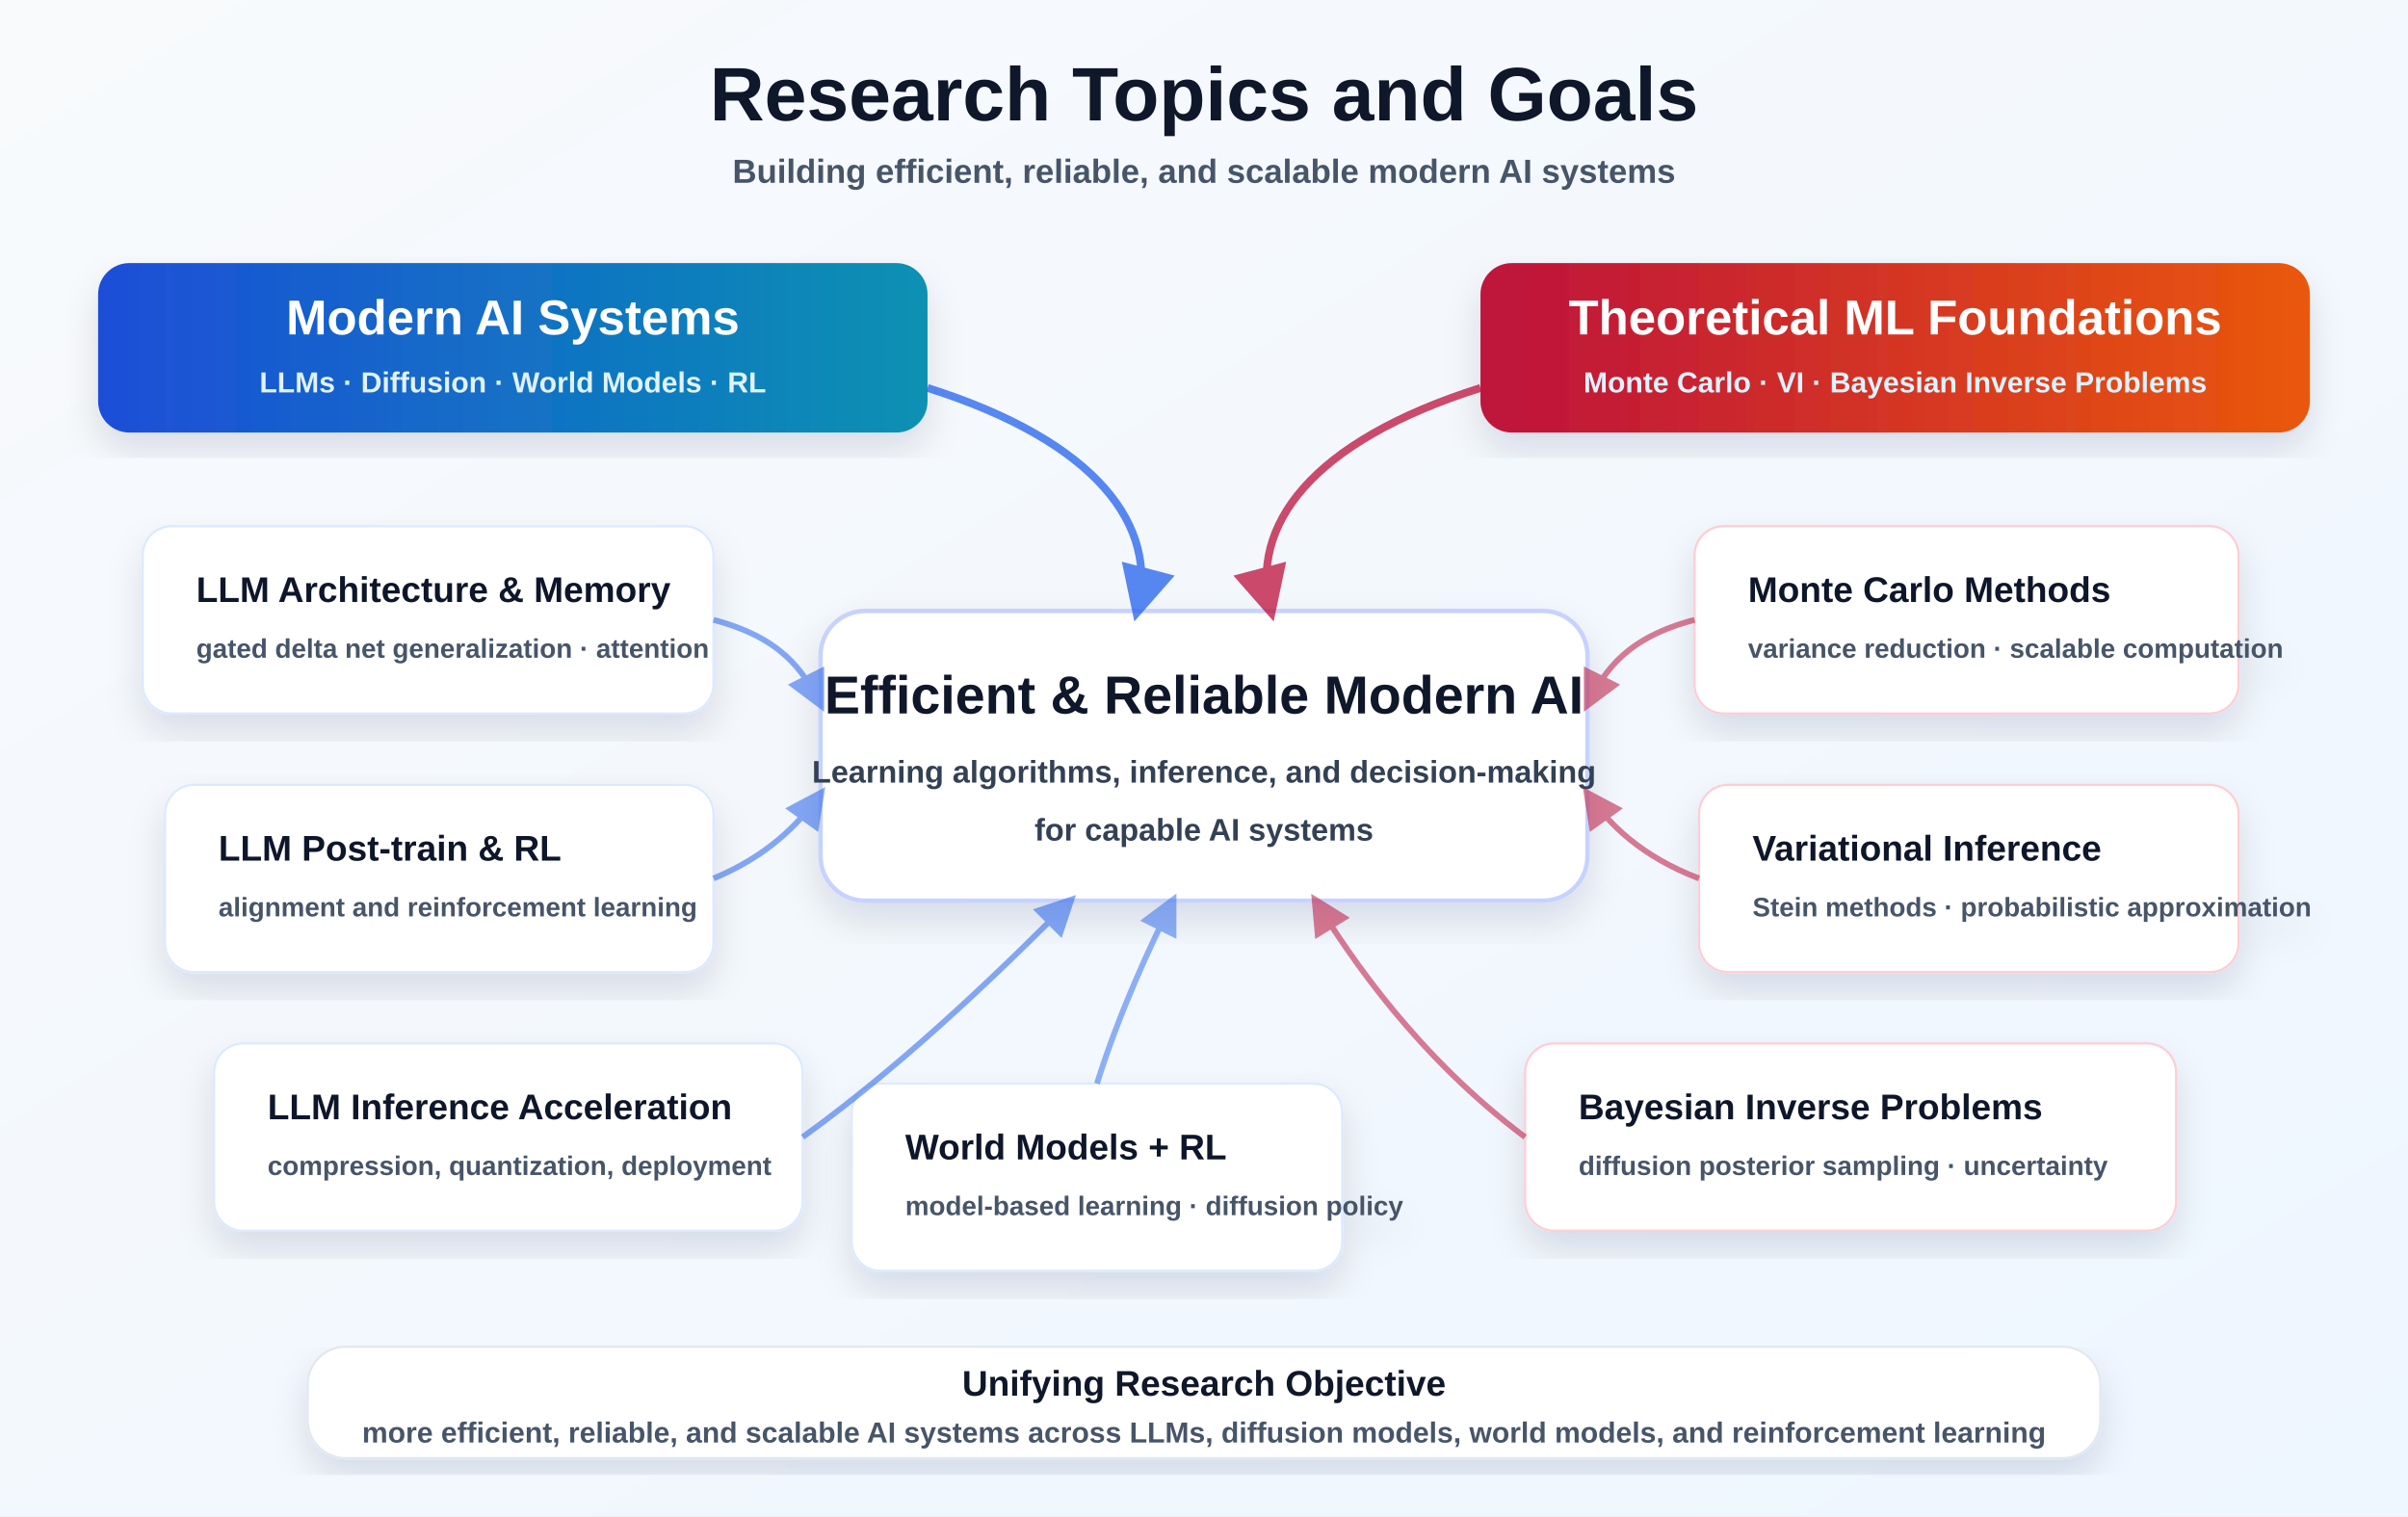
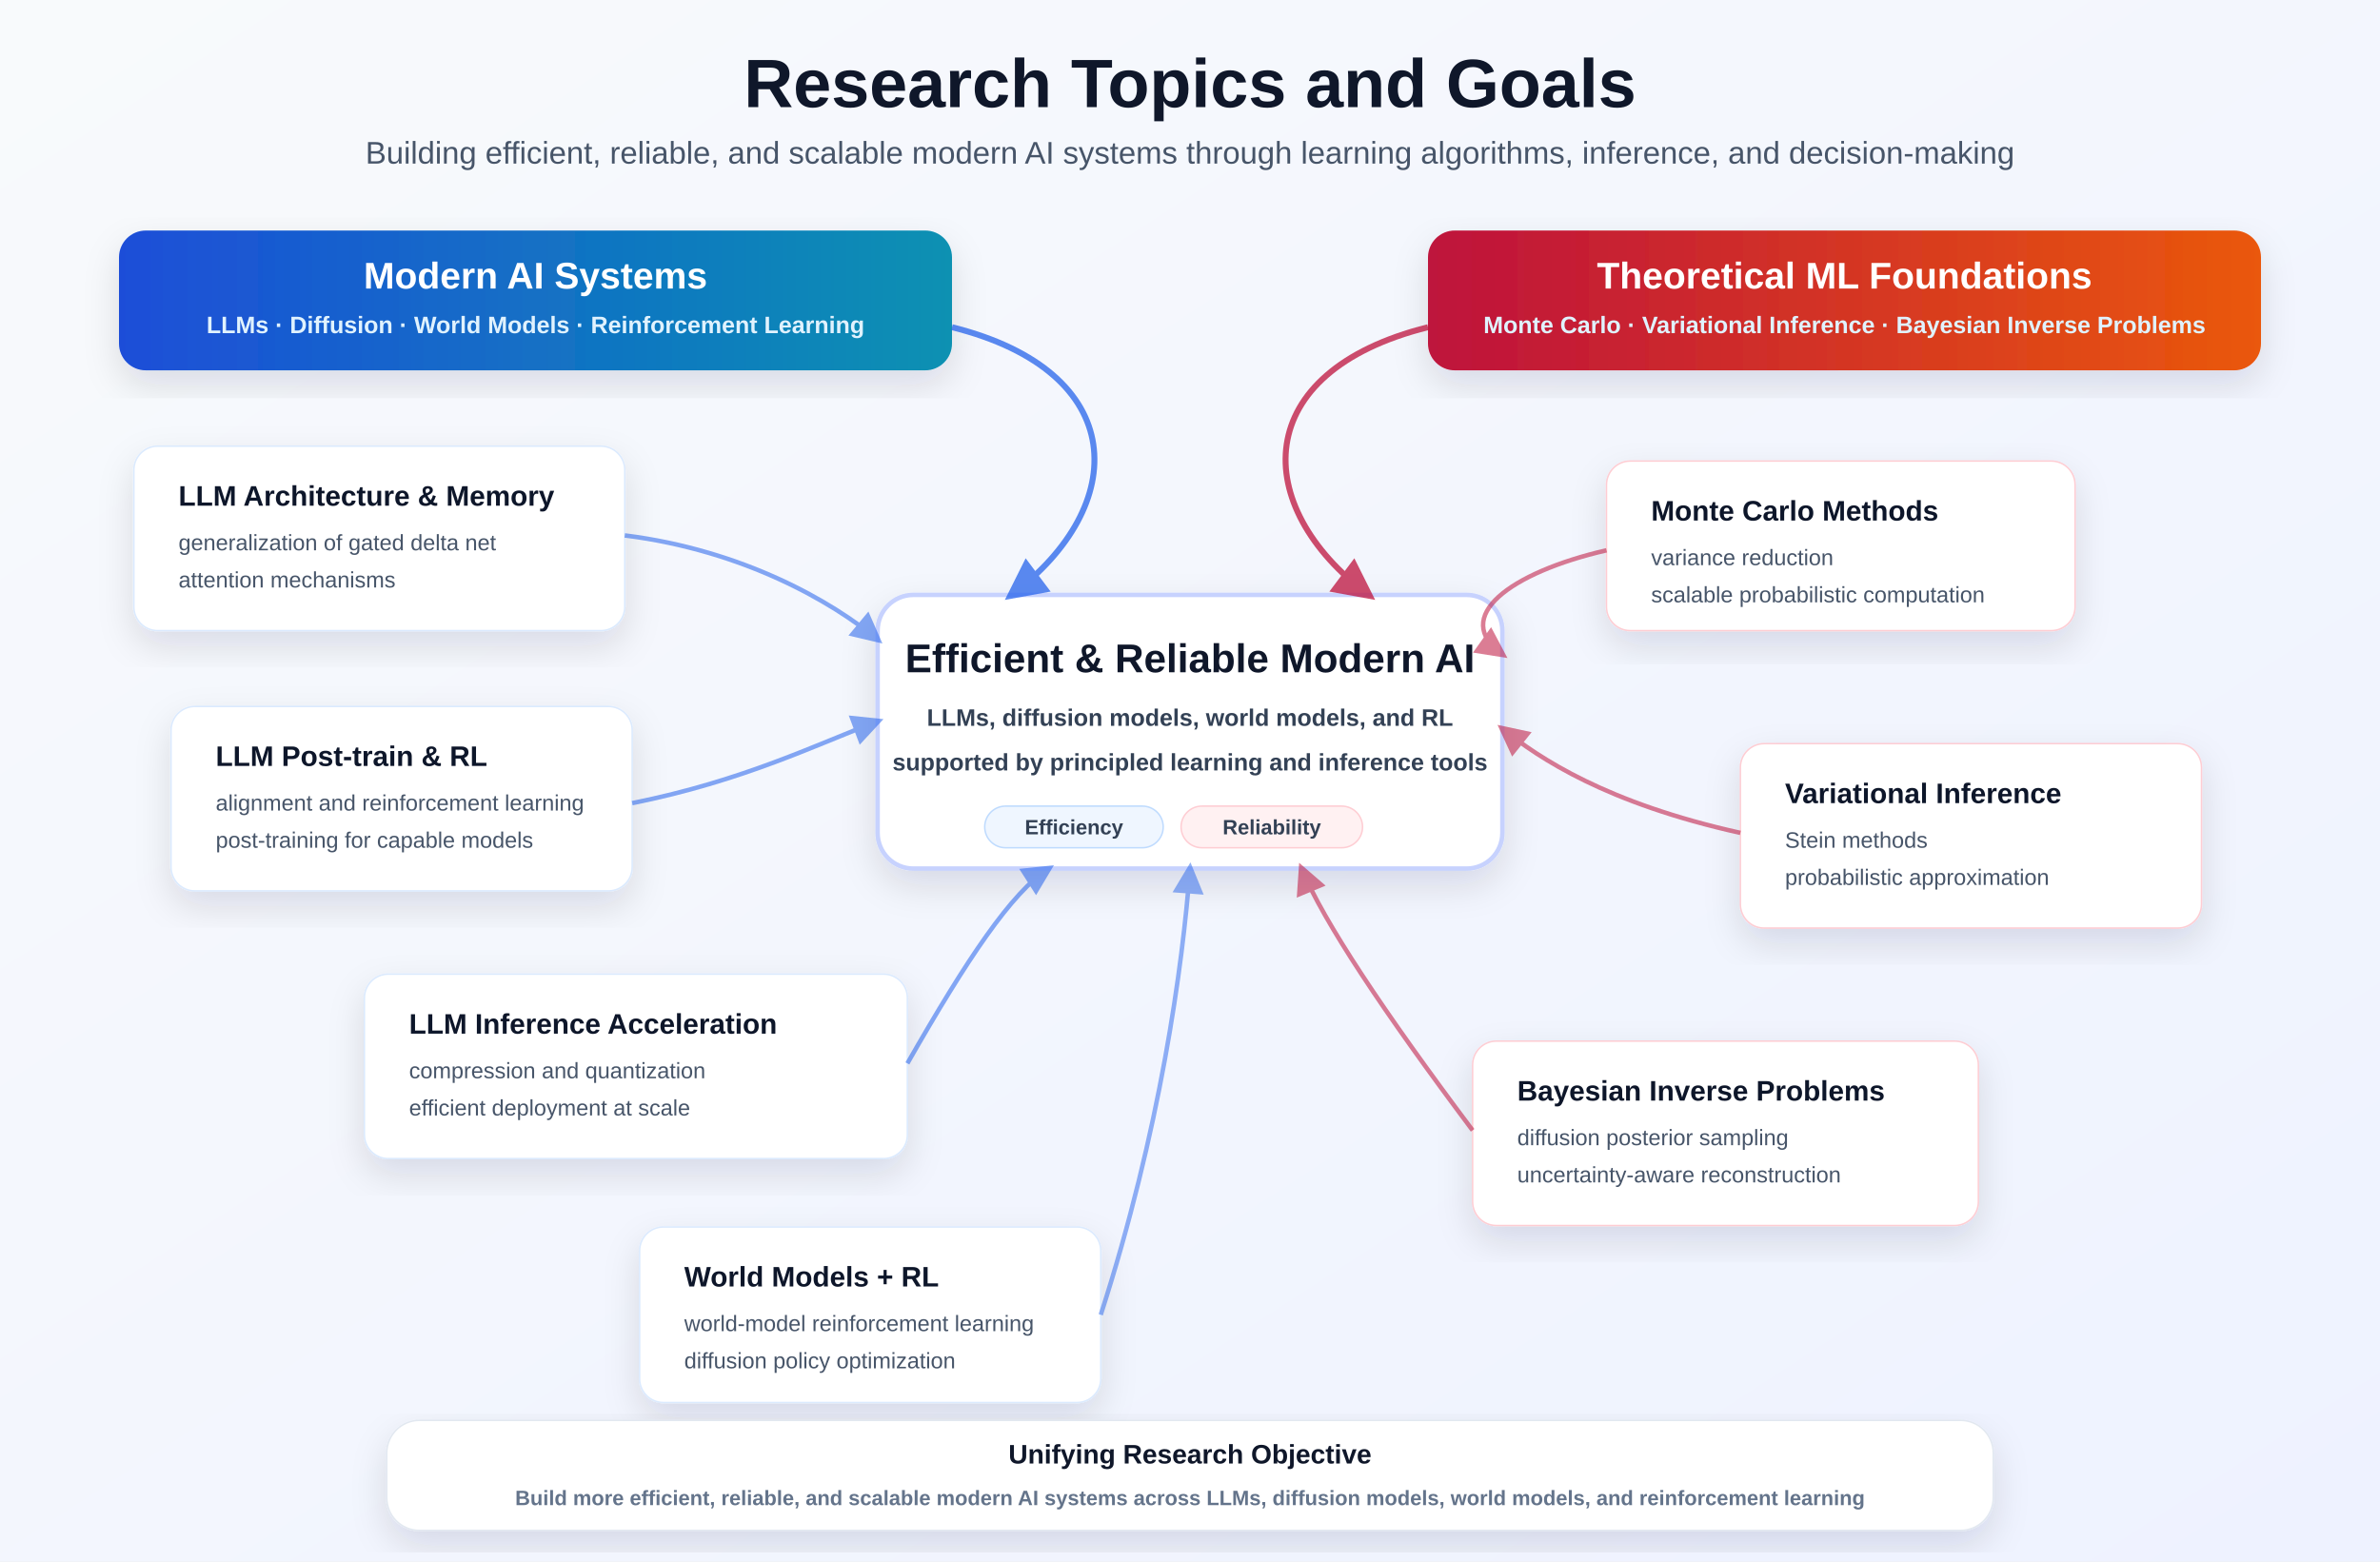
- <svg xmlns="http://www.w3.org/2000/svg" width="1080" height="680" viewBox="0 0 1080 680">
+ <svg xmlns="http://www.w3.org/2000/svg" width="1600" height="1050" viewBox="0 0 1600 1050">
  <defs>
    <linearGradient id="bg" x1="0" x2="1" y1="0" y2="1">
      <stop offset="0" stop-color="#f8fafc" />
-       <stop offset="1" stop-color="#eef6ff" />
+       <stop offset="1" stop-color="#eef2ff" />
    </linearGradient>
    <linearGradient id="blue" x1="0" x2="1">
      <stop offset="0" stop-color="#1d4ed8" />
      <stop offset="1" stop-color="#0891b2" />
    </linearGradient>
    <linearGradient id="rose" x1="0" x2="1">
      <stop offset="0" stop-color="#be123c" />
      <stop offset="1" stop-color="#ea580c" />
    </linearGradient>
-     <filter id="softShadow" x="-10%" y="-15%" width="120%" height="130%">
-       <feDropShadow dx="0" dy="8" stdDeviation="8" flood-color="#0f172a" flood-opacity="0.12" />
+     <filter id="shadow" x="-20%" y="-20%" width="140%" height="140%">
+       <feDropShadow dx="0" dy="10" stdDeviation="12" flood-color="#0f172a" flood-opacity="0.12" />
    </filter>
    <marker id="arrowBlue" viewBox="0 0 10 10" refX="8" refY="5" markerWidth="7" markerHeight="7" orient="auto-start-reverse">
      <path d="M0,0 L10,5 L0,10 z" fill="#2563eb" />
    </marker>
    <marker id="arrowRose" viewBox="0 0 10 10" refX="8" refY="5" markerWidth="7" markerHeight="7" orient="auto-start-reverse">
      <path d="M0,0 L10,5 L0,10 z" fill="#be123c" />
    </marker>
    <style>
-       text {
-         font-family: -apple-system, BlinkMacSystemFont, "Segoe UI", Arial, "Noto Sans SC", "Microsoft YaHei", sans-serif;
-         fill: #0f172a;
-         text-rendering: geometricPrecision;
-       }
-       .title { font-size: 34px; font-weight: 850; }
-       .subtitle { font-size: 15px; font-weight: 560; fill: #475569; }
-       .axis { font-size: 22px; font-weight: 850; fill: #ffffff; }
-       .axisSub { font-size: 13px; font-weight: 650; fill: #e0f2fe; }
-       .centerTitle { font-size: 24px; font-weight: 900; }
-       .centerText { font-size: 14px; font-weight: 650; fill: #334155; }
-       .nodeTitle { font-size: 16px; font-weight: 850; }
-       .nodeText { font-size: 12px; font-weight: 560; fill: #475569; }
-       .outcomeTitle { font-size: 16px; font-weight: 850; }
-       .outcomeText { font-size: 13px; font-weight: 650; fill: #475569; }
+       text{font-family:-apple-system,BlinkMacSystemFont,'Segoe UI',Arial,'Noto Sans SC','Microsoft YaHei',sans-serif;fill:#0f172a}
+       .title{font-size:46px;font-weight:850}.subtitle{font-size:21px;fill:#475569;font-weight:500}.axis{font-size:25px;font-weight:850;fill:white}.axisSub{font-size:16px;fill:#e0f2fe;font-weight:650}.nodeTitle{font-size:19px;font-weight:850}.nodeText{font-size:15px;fill:#475569;font-weight:500}.small{font-size:14px;fill:#64748b;font-weight:650}.bridgeTitle{font-size:27px;font-weight:900;fill:#0f172a}.bridgeText{font-size:16px;fill:#334155;font-weight:650}.tag{font-size:14px;font-weight:850;fill:#334155}.outcome{font-size:18px;font-weight:850;fill:#0f172a}
    </style>
  </defs>
-   <rect width="1080" height="680" fill="url(#bg)" />
-   <text class="title" x="540" y="54" text-anchor="middle">Research Topics and Goals</text>
-   <text class="subtitle" x="540" y="82" text-anchor="middle">Building efficient, reliable, and scalable modern AI systems</text>
-   <rect x="44" y="118" width="372" height="76" rx="14" fill="url(#blue)" filter="url(#softShadow)" />
-   <text class="axis" x="230" y="150" text-anchor="middle">Modern AI Systems</text>
-   <text class="axisSub" x="230" y="176" text-anchor="middle">LLMs · Diffusion · World Models · RL</text>
-   <rect x="664" y="118" width="372" height="76" rx="14" fill="url(#rose)" filter="url(#softShadow)" />
-   <text class="axis" x="850" y="150" text-anchor="middle">Theoretical ML Foundations</text>
-   <text class="axisSub" x="850" y="176" text-anchor="middle">Monte Carlo · VI · Bayesian Inverse Problems</text>
-   <rect x="368" y="274" width="344" height="130" rx="20" fill="#ffffff" stroke="#c7d2fe" stroke-width="2" filter="url(#softShadow)" />
-   <text class="centerTitle" x="540" y="320" text-anchor="middle">Efficient &amp; Reliable Modern AI</text>
-   <text class="centerText" x="540" y="351" text-anchor="middle">Learning algorithms, inference, and decision-making</text>
-   <text class="centerText" x="540" y="377" text-anchor="middle">for capable AI systems</text>
-   <path d="M416 174 C492 198 520 236 510 274" fill="none" stroke="#2563eb" stroke-width="3.5" marker-end="url(#arrowBlue)" opacity="0.76" />
-   <path d="M664 174 C588 198 560 236 570 274" fill="none" stroke="#be123c" stroke-width="3.5" marker-end="url(#arrowRose)" opacity="0.76" />
-   <g filter="url(#softShadow)">
-     <rect x="64" y="236" width="256" height="84" rx="13" fill="#ffffff" stroke="#dbeafe" />
-     <text class="nodeTitle" x="88" y="270">LLM Architecture &amp; Memory</text>
-     <text class="nodeText" x="88" y="295">gated delta net generalization · attention</text>
+   <rect width="1600" height="1050" fill="url(#bg)" />
+   <text class="title" x="800" y="72" text-anchor="middle">Research Topics and Goals</text>
+   <text class="subtitle" x="800" y="110" text-anchor="middle">Building efficient, reliable, and scalable modern AI systems through learning algorithms, inference, and decision-making</text>
+   <rect x="80" y="155" width="560" height="94" rx="18" fill="url(#blue)" filter="url(#shadow)" />
+   <text class="axis" x="360" y="194" text-anchor="middle">Modern AI Systems</text>
+   <text class="axisSub" x="360" y="224" text-anchor="middle">LLMs · Diffusion · World Models · Reinforcement Learning</text>
+   <rect x="960" y="155" width="560" height="94" rx="18" fill="url(#rose)" filter="url(#shadow)" />
+   <text class="axis" x="1240" y="194" text-anchor="middle">Theoretical ML Foundations</text>
+   <text class="axisSub" x="1240" y="224" text-anchor="middle">Monte Carlo · Variational Inference · Bayesian Inverse Problems</text>
+   <rect x="590" y="400" width="420" height="184" rx="24" fill="#ffffff" stroke="#c7d2fe" stroke-width="3" filter="url(#shadow)" />
+   <text class="bridgeTitle" x="800" y="452" text-anchor="middle">Efficient &amp; Reliable Modern AI</text>
+   <text class="bridgeText" x="800" y="488" text-anchor="middle">LLMs, diffusion models, world models, and RL</text>
+   <text class="bridgeText" x="800" y="518" text-anchor="middle">supported by principled learning and inference tools</text>
+   <rect x="662" y="542" width="120" height="28" rx="14" fill="#eff6ff" stroke="#bfdbfe" />
+   <text class="tag" x="722" y="561" text-anchor="middle">Efficiency</text>
+   <rect x="794" y="542" width="122" height="28" rx="14" fill="#fff1f2" stroke="#fecdd3" />
+   <text class="tag" x="855" y="561" text-anchor="middle">Reliability</text>
+   <path d="M640 220 C760 250 760 340 680 400" fill="none" stroke="#2563eb" stroke-width="4" marker-end="url(#arrowBlue)" opacity="0.75" />
+   <path d="M960 220 C840 250 840 340 920 400" fill="none" stroke="#be123c" stroke-width="4" marker-end="url(#arrowRose)" opacity="0.75" />
+   <g filter="url(#shadow)">
+     <rect x="90" y="300" width="330" height="124" rx="16" fill="#ffffff" stroke="#dbeafe" />
+     <text class="nodeTitle" x="120" y="340">LLM Architecture &amp; Memory</text>
+     <text class="nodeText" x="120" y="370">generalization of gated delta net</text>
+     <text class="nodeText" x="120" y="395">attention mechanisms</text>
  </g>
-   <g filter="url(#softShadow)">
-     <rect x="74" y="352" width="246" height="84" rx="13" fill="#ffffff" stroke="#dbeafe" />
-     <text class="nodeTitle" x="98" y="386">LLM Post-train &amp; RL</text>
-     <text class="nodeText" x="98" y="411">alignment and reinforcement learning</text>
+   <g filter="url(#shadow)">
+     <rect x="115" y="475" width="310" height="124" rx="16" fill="#ffffff" stroke="#dbeafe" />
+     <text class="nodeTitle" x="145" y="515">LLM Post-train &amp; RL</text>
+     <text class="nodeText" x="145" y="545">alignment and reinforcement learning</text>
+     <text class="nodeText" x="145" y="570">post-training for capable models</text>
  </g>
-   <g filter="url(#softShadow)">
-     <rect x="96" y="468" width="264" height="84" rx="13" fill="#ffffff" stroke="#dbeafe" />
-     <text class="nodeTitle" x="120" y="502">LLM Inference Acceleration</text>
-     <text class="nodeText" x="120" y="527">compression, quantization, deployment</text>
+   <g filter="url(#shadow)">
+     <rect x="245" y="655" width="365" height="124" rx="16" fill="#ffffff" stroke="#dbeafe" />
+     <text class="nodeTitle" x="275" y="695">LLM Inference Acceleration</text>
+     <text class="nodeText" x="275" y="725">compression and quantization</text>
+     <text class="nodeText" x="275" y="750">efficient deployment at scale</text>
  </g>
-   <g filter="url(#softShadow)">
-     <rect x="382" y="486" width="220" height="84" rx="13" fill="#ffffff" stroke="#dbeafe" />
-     <text class="nodeTitle" x="406" y="520">World Models + RL</text>
-     <text class="nodeText" x="406" y="545">model-based learning · diffusion policy</text>
+   <g filter="url(#shadow)">
+     <rect x="430" y="825" width="310" height="118" rx="16" fill="#ffffff" stroke="#dbeafe" />
+     <text class="nodeTitle" x="460" y="865">World Models + RL</text>
+     <text class="nodeText" x="460" y="895">world-model reinforcement learning</text>
+     <text class="nodeText" x="460" y="920">diffusion policy optimization</text>
  </g>
-   <g filter="url(#softShadow)">
-     <rect x="760" y="236" width="244" height="84" rx="13" fill="#ffffff" stroke="#fecdd3" />
-     <text class="nodeTitle" x="784" y="270">Monte Carlo Methods</text>
-     <text class="nodeText" x="784" y="295">variance reduction · scalable computation</text>
+   <g filter="url(#shadow)">
+     <rect x="1080" y="310" width="315" height="114" rx="16" fill="#ffffff" stroke="#fecdd3" />
+     <text class="nodeTitle" x="1110" y="350">Monte Carlo Methods</text>
+     <text class="nodeText" x="1110" y="380">variance reduction</text>
+     <text class="nodeText" x="1110" y="405">scalable probabilistic computation</text>
  </g>
-   <g filter="url(#softShadow)">
-     <rect x="762" y="352" width="242" height="84" rx="13" fill="#ffffff" stroke="#fecdd3" />
-     <text class="nodeTitle" x="786" y="386">Variational Inference</text>
-     <text class="nodeText" x="786" y="411">Stein methods · probabilistic approximation</text>
+   <g filter="url(#shadow)">
+     <rect x="1170" y="500" width="310" height="124" rx="16" fill="#ffffff" stroke="#fecdd3" />
+     <text class="nodeTitle" x="1200" y="540">Variational Inference</text>
+     <text class="nodeText" x="1200" y="570">Stein methods</text>
+     <text class="nodeText" x="1200" y="595">probabilistic approximation</text>
  </g>
-   <g filter="url(#softShadow)">
-     <rect x="684" y="468" width="292" height="84" rx="13" fill="#ffffff" stroke="#fecdd3" />
-     <text class="nodeTitle" x="708" y="502">Bayesian Inverse Problems</text>
-     <text class="nodeText" x="708" y="527">diffusion posterior sampling · uncertainty</text>
+   <g filter="url(#shadow)">
+     <rect x="990" y="700" width="340" height="124" rx="16" fill="#ffffff" stroke="#fecdd3" />
+     <text class="nodeTitle" x="1020" y="740">Bayesian Inverse Problems</text>
+     <text class="nodeText" x="1020" y="770">diffusion posterior sampling</text>
+     <text class="nodeText" x="1020" y="795">uncertainty-aware reconstruction</text>
  </g>
-   <path d="M320 278 C350 286 360 300 368 316" fill="none" stroke="#2563eb" stroke-width="2.6" marker-end="url(#arrowBlue)" opacity="0.55" />
-   <path d="M320 394 C344 384 358 370 368 356" fill="none" stroke="#2563eb" stroke-width="2.6" marker-end="url(#arrowBlue)" opacity="0.55" />
-   <path d="M360 510 C410 474 456 428 480 404" fill="none" stroke="#2563eb" stroke-width="2.6" marker-end="url(#arrowBlue)" opacity="0.55" />
-   <path d="M492 486 C502 454 516 424 526 404" fill="none" stroke="#2563eb" stroke-width="2.6" marker-end="url(#arrowBlue)" opacity="0.5" />
-   <path d="M760 278 C730 286 720 300 712 316" fill="none" stroke="#be123c" stroke-width="2.6" marker-end="url(#arrowRose)" opacity="0.55" />
-   <path d="M762 394 C736 384 722 370 712 356" fill="none" stroke="#be123c" stroke-width="2.6" marker-end="url(#arrowRose)" opacity="0.55" />
-   <path d="M684 510 C636 474 606 430 590 404" fill="none" stroke="#be123c" stroke-width="2.6" marker-end="url(#arrowRose)" opacity="0.55" />
-   <rect x="138" y="604" width="804" height="50" rx="17" fill="#ffffff" stroke="#e2e8f0" filter="url(#softShadow)" />
-   <text class="outcomeTitle" x="540" y="626" text-anchor="middle">Unifying Research Objective</text>
-   <text class="outcomeText" x="540" y="647" text-anchor="middle">more efficient, reliable, and scalable AI systems across LLMs, diffusion models, world models, and reinforcement learning</text>
+   <path d="M420 360 C500 370 560 405 590 430" fill="none" stroke="#2563eb" stroke-width="3" marker-end="url(#arrowBlue)" opacity="0.55" />
+   <path d="M425 540 C500 525 550 500 590 485" fill="none" stroke="#2563eb" stroke-width="3" marker-end="url(#arrowBlue)" opacity="0.55" />
+   <path d="M610 715 C650 645 680 600 705 584" fill="none" stroke="#2563eb" stroke-width="3" marker-end="url(#arrowBlue)" opacity="0.55" />
+   <path d="M740 884 C780 760 795 650 800 584" fill="none" stroke="#2563eb" stroke-width="3" marker-end="url(#arrowBlue)" opacity="0.5" />
+   <path d="M1080 370 C1015 385 975 415 1010 440" fill="none" stroke="#be123c" stroke-width="3" marker-end="url(#arrowRose)" opacity="0.55" />
+   <path d="M1170 560 C1080 540 1035 510 1010 490" fill="none" stroke="#be123c" stroke-width="3" marker-end="url(#arrowRose)" opacity="0.55" />
+   <path d="M990 760 C930 680 890 620 875 584" fill="none" stroke="#be123c" stroke-width="3" marker-end="url(#arrowRose)" opacity="0.55" />
+   <rect x="270" y="975" width="1060" height="0" rx="0" fill="none" />
+   <rect x="260" y="955" width="1080" height="74" rx="22" fill="#ffffff" stroke="#e2e8f0" filter="url(#shadow)" />
+   <text class="outcome" x="800" y="984" text-anchor="middle">Unifying Research Objective</text>
+   <text class="small" x="800" y="1012" text-anchor="middle">Build more efficient, reliable, and scalable modern AI systems across LLMs, diffusion models, world models, and reinforcement learning</text>
</svg>
